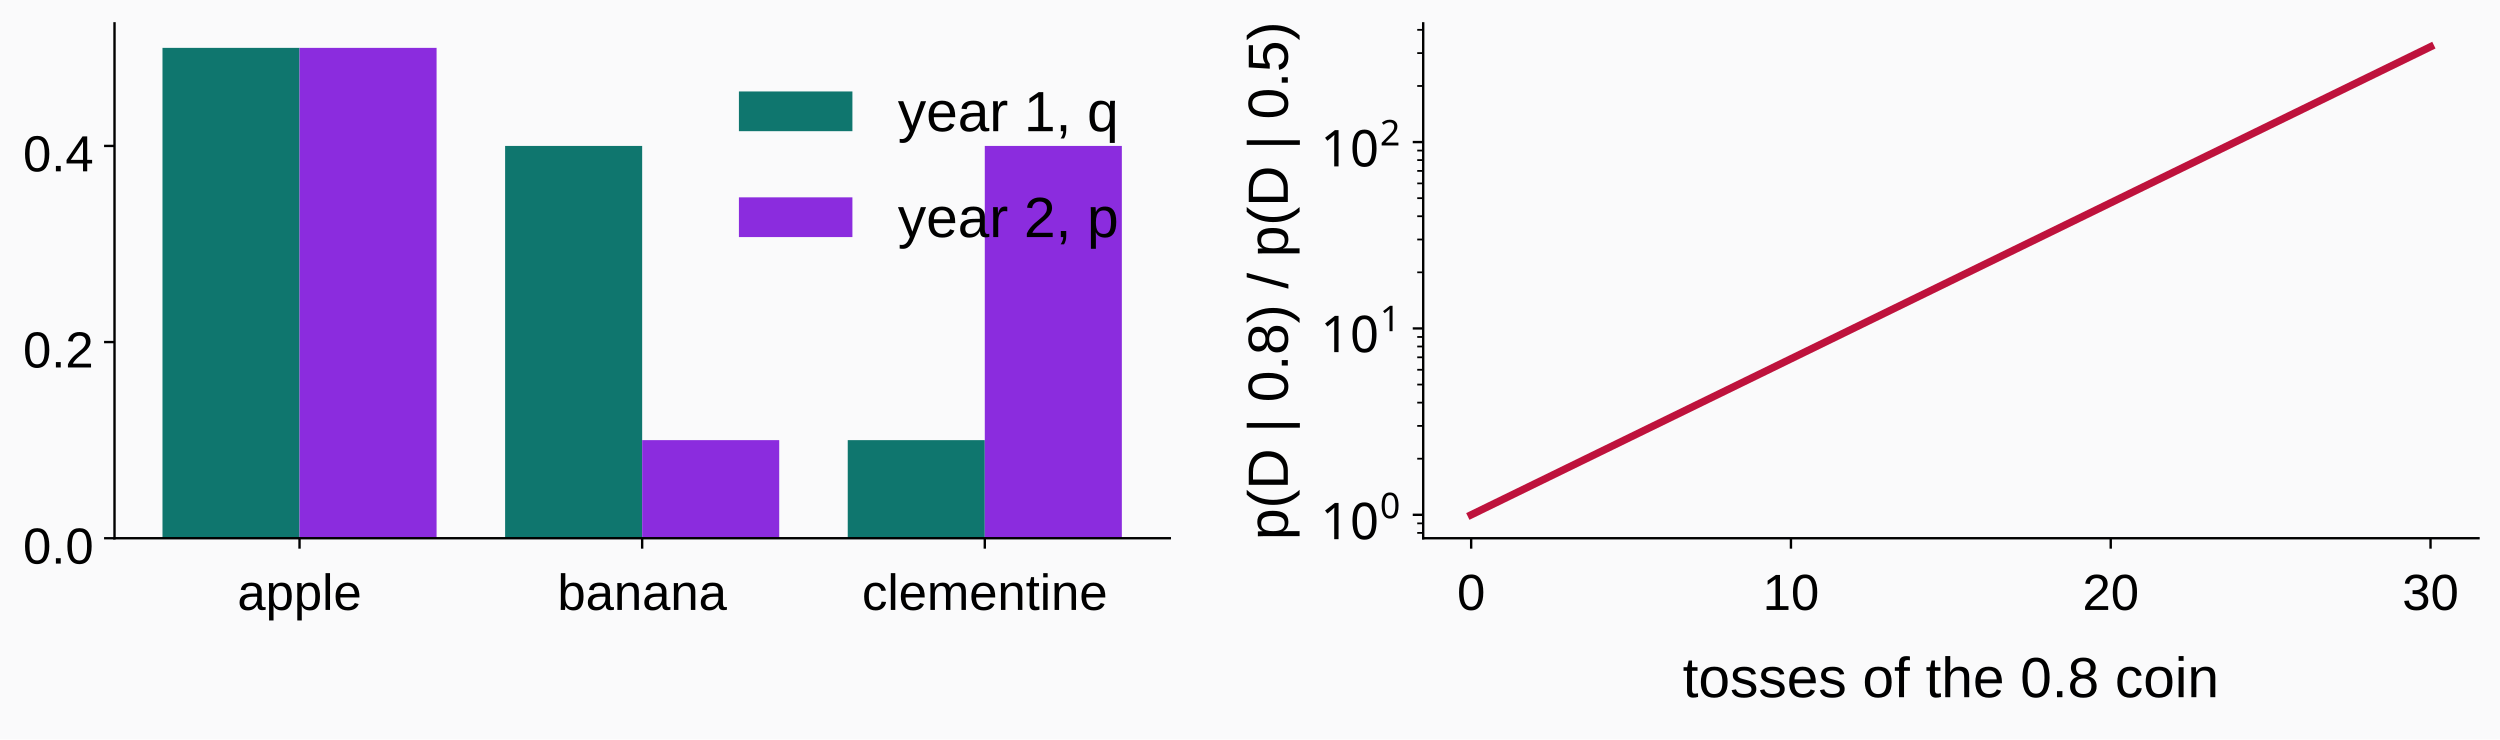
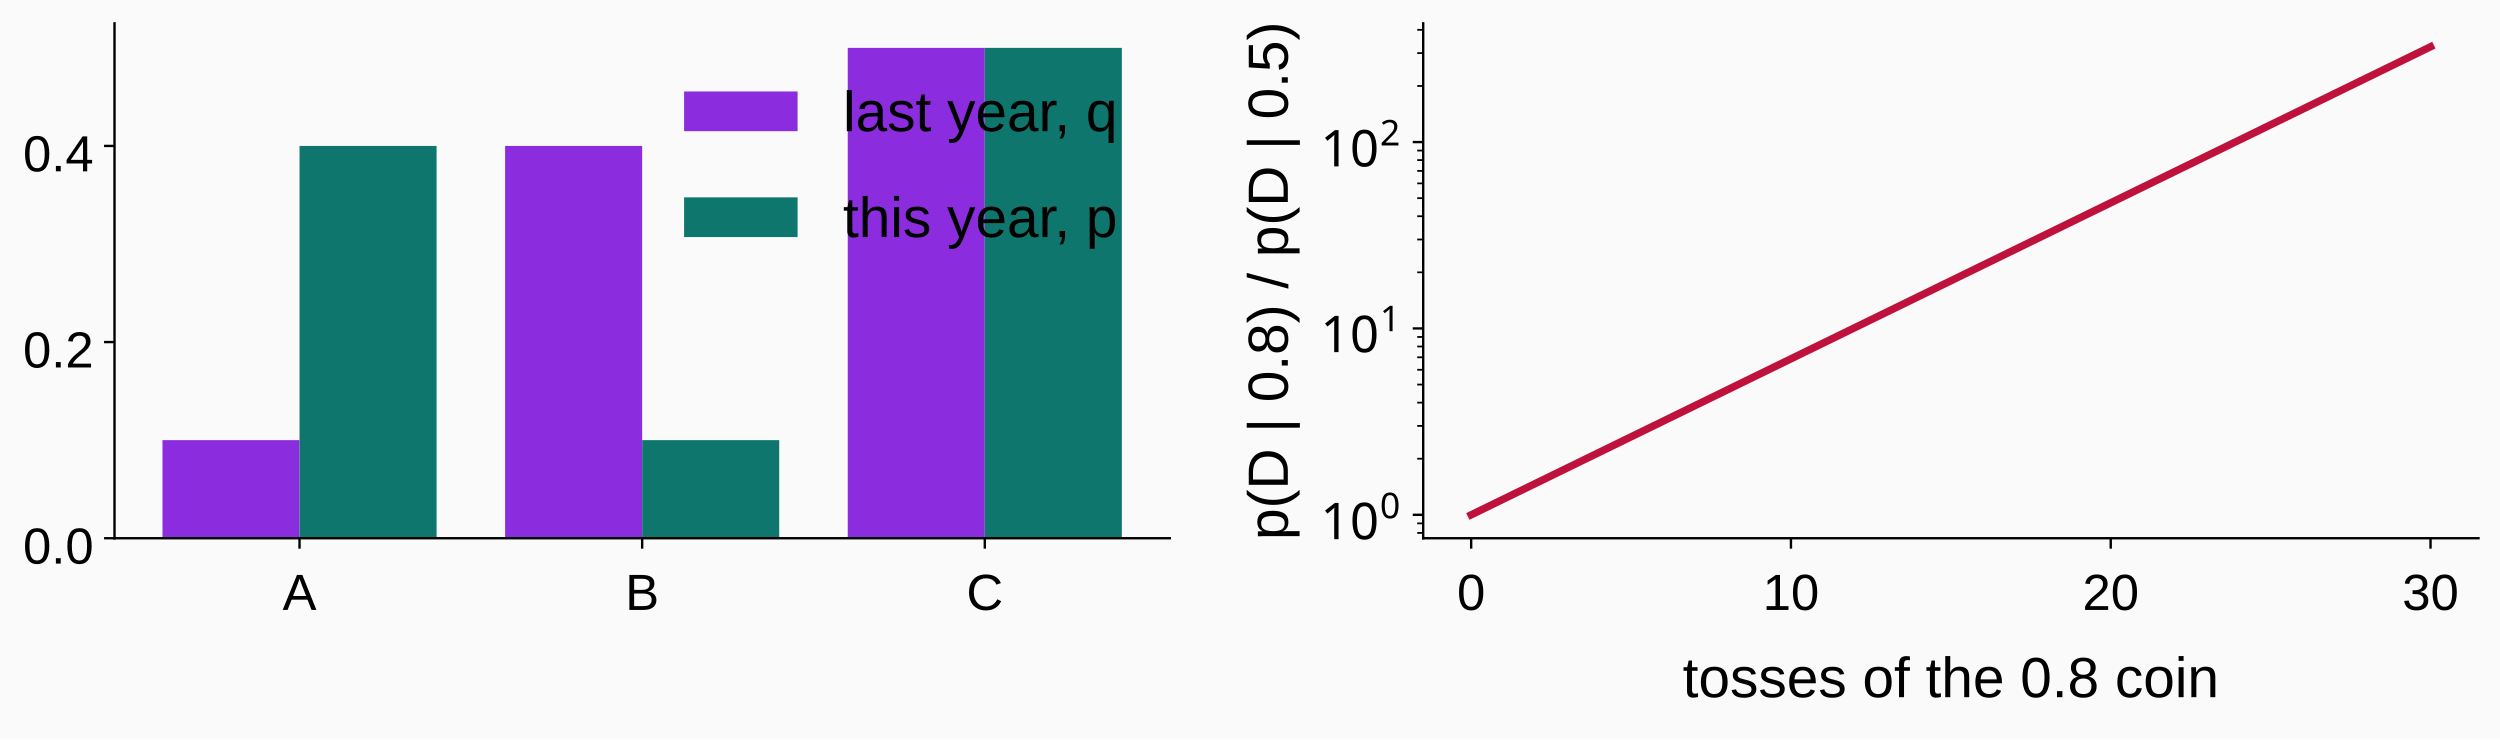
<svg xmlns="http://www.w3.org/2000/svg" xmlns:xlink="http://www.w3.org/1999/xlink" width="837.02pt" height="247.58pt" viewBox="0 0 837.02 247.58" version="1.1">
  <defs>
    <style type="text/css">*{stroke-linejoin: round; stroke-linecap: butt}</style>
  </defs>
  <g id="figure_1">
    <g id="patch_1">
      <path d="M 0 247.58  L 837.02 247.58  L 837.02 0  L 0 0  z " style="fill: #fafafb" />
    </g>
    <g id="axes_1">
      <g id="patch_2">
        <path d="M 38.34 180.204  L 391.663 180.204  L 391.663 7.82  L 38.34 7.82  z " style="fill: #fafafb" />
      </g>
      <g id="patch_3">
-         <path d="M 54.4 180.204  L 100.286 180.204  L 100.286 16.029  L 54.4 16.029  z " clip-path="url(#p4a79771411)" style="fill: #0f766e" />
+         <path d="M 54.4 180.204  L 100.286 180.204  L 100.286 147.369  L 54.4 147.369  z " clip-path="url(#p7dc9821c3d)" style="fill: #8b2cde" />
      </g>
      <g id="patch_4">
-         <path d="M 169.115 180.204  L 215.001 180.204  L 215.001 48.864  L 169.115 48.864  z " clip-path="url(#p4a79771411)" style="fill: #0f766e" />
+         <path d="M 169.115 180.204  L 215.001 180.204  L 215.001 48.864  L 169.115 48.864  z " clip-path="url(#p7dc9821c3d)" style="fill: #8b2cde" />
      </g>
      <g id="patch_5">
-         <path d="M 283.831 180.204  L 329.717 180.204  L 329.717 147.369  L 283.831 147.369  z " clip-path="url(#p4a79771411)" style="fill: #0f766e" />
+         <path d="M 283.831 180.204  L 329.717 180.204  L 329.717 16.029  L 283.831 16.029  z " clip-path="url(#p7dc9821c3d)" style="fill: #8b2cde" />
      </g>
      <g id="patch_6">
-         <path d="M 100.286 180.204  L 146.172 180.204  L 146.172 16.029  L 100.286 16.029  z " clip-path="url(#p4a79771411)" style="fill: #8b2cde" />
+         <path d="M 100.286 180.204  L 146.172 180.204  L 146.172 48.864  L 100.286 48.864  z " clip-path="url(#p7dc9821c3d)" style="fill: #0f766e" />
      </g>
      <g id="patch_7">
-         <path d="M 215.001 180.204  L 260.888 180.204  L 260.888 147.369  L 215.001 147.369  z " clip-path="url(#p4a79771411)" style="fill: #8b2cde" />
+         <path d="M 215.001 180.204  L 260.888 180.204  L 260.888 147.369  L 215.001 147.369  z " clip-path="url(#p7dc9821c3d)" style="fill: #0f766e" />
      </g>
      <g id="patch_8">
-         <path d="M 329.717 180.204  L 375.603 180.204  L 375.603 48.864  L 329.717 48.864  z " clip-path="url(#p4a79771411)" style="fill: #8b2cde" />
+         <path d="M 329.717 180.204  L 375.603 180.204  L 375.603 16.029  L 329.717 16.029  z " clip-path="url(#p7dc9821c3d)" style="fill: #0f766e" />
      </g>
      <g id="matplotlib.axis_1">
        <g id="xtick_1">
          <g id="line2d_1">
            <defs>
-               <path id="maf23769be6" d="M 0 0  L 0 3.5  " style="stroke: #000000; stroke-width: 0.8" />
+               <path id="m8457ef503f" d="M 0 0  L 0 3.5  " style="stroke: #000000; stroke-width: 0.8" />
            </defs>
            <g>
-               <use xlink:href="#maf23769be6" x="100.286" y="180.204" style="stroke: #000000; stroke-width: 0.8" />
+               <use xlink:href="#m8457ef503f" x="100.286" y="180.204" style="stroke: #000000; stroke-width: 0.8" />
            </g>
          </g>
          <g id="text_1">
-             <text style="font-size: 17px; font-family: 'Avenir Next', 'Arial', 'DejaVu Sans', 'Bitstream Vera Sans', 'Computer Modern Sans Serif', 'Lucida Grande', 'Verdana', 'Geneva', 'Lucid', 'Helvetica', 'Avant Garde', sans-serif; text-anchor: middle" x="100.286" y="204.204" transform="rotate(-0 100.2862 204.2042)">apple</text>
+             <text style="font-size: 17px; font-family: 'Avenir Next', 'Arial', 'DejaVu Sans', 'Bitstream Vera Sans', 'Computer Modern Sans Serif', 'Lucida Grande', 'Verdana', 'Geneva', 'Lucid', 'Helvetica', 'Avant Garde', sans-serif; text-anchor: middle" x="100.286" y="204.204" transform="rotate(-0 100.2862 204.2042)">A</text>
          </g>
        </g>
        <g id="xtick_2">
          <g id="line2d_2">
            <g>
-               <use xlink:href="#maf23769be6" x="215.001" y="180.204" style="stroke: #000000; stroke-width: 0.8" />
+               <use xlink:href="#m8457ef503f" x="215.001" y="180.204" style="stroke: #000000; stroke-width: 0.8" />
            </g>
          </g>
          <g id="text_2">
-             <text style="font-size: 17px; font-family: 'Avenir Next', 'Arial', 'DejaVu Sans', 'Bitstream Vera Sans', 'Computer Modern Sans Serif', 'Lucida Grande', 'Verdana', 'Geneva', 'Lucid', 'Helvetica', 'Avant Garde', sans-serif; text-anchor: middle" x="215.001" y="204.204" transform="rotate(-0 215.0015 204.2042)">banana</text>
+             <text style="font-size: 17px; font-family: 'Avenir Next', 'Arial', 'DejaVu Sans', 'Bitstream Vera Sans', 'Computer Modern Sans Serif', 'Lucida Grande', 'Verdana', 'Geneva', 'Lucid', 'Helvetica', 'Avant Garde', sans-serif; text-anchor: middle" x="215.001" y="204.204" transform="rotate(-0 215.0015 204.2042)">B</text>
          </g>
        </g>
        <g id="xtick_3">
          <g id="line2d_3">
            <g>
-               <use xlink:href="#maf23769be6" x="329.717" y="180.204" style="stroke: #000000; stroke-width: 0.8" />
+               <use xlink:href="#m8457ef503f" x="329.717" y="180.204" style="stroke: #000000; stroke-width: 0.8" />
            </g>
          </g>
          <g id="text_3">
-             <text style="font-size: 17px; font-family: 'Avenir Next', 'Arial', 'DejaVu Sans', 'Bitstream Vera Sans', 'Computer Modern Sans Serif', 'Lucida Grande', 'Verdana', 'Geneva', 'Lucid', 'Helvetica', 'Avant Garde', sans-serif; text-anchor: middle" x="329.717" y="204.204" transform="rotate(-0 329.7168 204.2042)">clementine</text>
+             <text style="font-size: 17px; font-family: 'Avenir Next', 'Arial', 'DejaVu Sans', 'Bitstream Vera Sans', 'Computer Modern Sans Serif', 'Lucida Grande', 'Verdana', 'Geneva', 'Lucid', 'Helvetica', 'Avant Garde', sans-serif; text-anchor: middle" x="329.717" y="204.204" transform="rotate(-0 329.7168 204.2042)">C</text>
          </g>
        </g>
      </g>
      <g id="matplotlib.axis_2">
        <g id="ytick_1">
          <g id="line2d_4">
            <defs>
-               <path id="m9b1961452b" d="M 0 0  L -3.5 0  " style="stroke: #000000; stroke-width: 0.8" />
+               <path id="m9eb31793af" d="M 0 0  L -3.5 0  " style="stroke: #000000; stroke-width: 0.8" />
            </defs>
            <g>
-               <use xlink:href="#m9b1961452b" x="38.34" y="180.204" style="stroke: #000000; stroke-width: 0.8" />
+               <use xlink:href="#m9eb31793af" x="38.34" y="180.204" style="stroke: #000000; stroke-width: 0.8" />
            </g>
          </g>
          <g id="text_4">
            <text style="font-size: 17px; font-family: 'Avenir Next', 'Arial', 'DejaVu Sans', 'Bitstream Vera Sans', 'Computer Modern Sans Serif', 'Lucida Grande', 'Verdana', 'Geneva', 'Lucid', 'Helvetica', 'Avant Garde', sans-serif; text-anchor: end" x="31.34" y="188.704" transform="rotate(-0 31.34 188.7042)">0.0</text>
          </g>
        </g>
        <g id="ytick_2">
          <g id="line2d_5">
            <g>
-               <use xlink:href="#m9b1961452b" x="38.34" y="114.534" style="stroke: #000000; stroke-width: 0.8" />
+               <use xlink:href="#m9eb31793af" x="38.34" y="114.534" style="stroke: #000000; stroke-width: 0.8" />
            </g>
          </g>
          <g id="text_5">
            <text style="font-size: 17px; font-family: 'Avenir Next', 'Arial', 'DejaVu Sans', 'Bitstream Vera Sans', 'Computer Modern Sans Serif', 'Lucida Grande', 'Verdana', 'Geneva', 'Lucid', 'Helvetica', 'Avant Garde', sans-serif; text-anchor: end" x="31.34" y="123.034" transform="rotate(-0 31.34 123.0341)">0.2</text>
          </g>
        </g>
        <g id="ytick_3">
          <g id="line2d_6">
            <g>
-               <use xlink:href="#m9b1961452b" x="38.34" y="48.864" style="stroke: #000000; stroke-width: 0.8" />
+               <use xlink:href="#m9eb31793af" x="38.34" y="48.864" style="stroke: #000000; stroke-width: 0.8" />
            </g>
          </g>
          <g id="text_6">
            <text style="font-size: 17px; font-family: 'Avenir Next', 'Arial', 'DejaVu Sans', 'Bitstream Vera Sans', 'Computer Modern Sans Serif', 'Lucida Grande', 'Verdana', 'Geneva', 'Lucid', 'Helvetica', 'Avant Garde', sans-serif; text-anchor: end" x="31.34" y="57.364" transform="rotate(-0 31.34 57.364)">0.4</text>
          </g>
        </g>
      </g>
      <g id="patch_9">
        <path d="M 38.34 180.204  L 38.34 7.82  " style="fill: none; stroke: #000000; stroke-width: 0.8; stroke-linejoin: miter; stroke-linecap: square" />
      </g>
      <g id="patch_10">
        <path d="M 38.34 180.204  L 391.663 180.204  " style="fill: none; stroke: #000000; stroke-width: 0.8; stroke-linejoin: miter; stroke-linecap: square" />
      </g>
      <g id="legend_1">
        <g id="patch_11">
-           <path d="M 247.394 43.92  L 285.394 43.92  L 285.394 30.62  L 247.394 30.62  z " style="fill: #0f766e" />
+           <path d="M 229.038 43.92  L 267.038 43.92  L 267.038 30.62  L 229.038 30.62  z " style="fill: #8b2cde" />
        </g>
        <g id="text_7">
-           <text style="font-size: 19px; font-family: 'Avenir Next', 'Arial', 'DejaVu Sans', 'Bitstream Vera Sans', 'Computer Modern Sans Serif', 'Lucida Grande', 'Verdana', 'Geneva', 'Lucid', 'Helvetica', 'Avant Garde', sans-serif; text-anchor: start" x="300.594" y="43.92" transform="rotate(-0 300.5936 43.92019)">year 1, q</text>
+           <text style="font-size: 19px; font-family: 'Avenir Next', 'Arial', 'DejaVu Sans', 'Bitstream Vera Sans', 'Computer Modern Sans Serif', 'Lucida Grande', 'Verdana', 'Geneva', 'Lucid', 'Helvetica', 'Avant Garde', sans-serif; text-anchor: start" x="282.238" y="43.92" transform="rotate(-0 282.2378 43.92019)">last year, q</text>
        </g>
        <g id="patch_12">
-           <path d="M 247.394 79.374  L 285.394 79.374  L 285.394 66.074  L 247.394 66.074  z " style="fill: #8b2cde" />
+           <path d="M 229.038 79.374  L 267.038 79.374  L 267.038 66.074  L 229.038 66.074  z " style="fill: #0f766e" />
        </g>
        <g id="text_8">
-           <text style="font-size: 19px; font-family: 'Avenir Next', 'Arial', 'DejaVu Sans', 'Bitstream Vera Sans', 'Computer Modern Sans Serif', 'Lucida Grande', 'Verdana', 'Geneva', 'Lucid', 'Helvetica', 'Avant Garde', sans-serif; text-anchor: start" x="300.594" y="79.374" transform="rotate(-0 300.5936 79.37419)">year 2, p</text>
+           <text style="font-size: 19px; font-family: 'Avenir Next', 'Arial', 'DejaVu Sans', 'Bitstream Vera Sans', 'Computer Modern Sans Serif', 'Lucida Grande', 'Verdana', 'Geneva', 'Lucid', 'Helvetica', 'Avant Garde', sans-serif; text-anchor: start" x="282.238" y="79.374" transform="rotate(-0 282.2378 79.37419)">this year, p</text>
        </g>
      </g>
    </g>
    <g id="axes_2">
      <g id="patch_13">
        <path d="M 476.497 180.204  L 829.82 180.204  L 829.82 7.82  L 476.497 7.82  z " style="fill: #fafafb" />
      </g>
      <g id="matplotlib.axis_3">
        <g id="xtick_4">
          <g id="line2d_7">
            <g>
-               <use xlink:href="#maf23769be6" x="492.557" y="180.204" style="stroke: #000000; stroke-width: 0.8" />
+               <use xlink:href="#m8457ef503f" x="492.557" y="180.204" style="stroke: #000000; stroke-width: 0.8" />
            </g>
          </g>
          <g id="text_9">
            <text style="font-size: 17px; font-family: 'Avenir Next', 'Arial', 'DejaVu Sans', 'Bitstream Vera Sans', 'Computer Modern Sans Serif', 'Lucida Grande', 'Verdana', 'Geneva', 'Lucid', 'Helvetica', 'Avant Garde', sans-serif; text-anchor: middle" x="492.557" y="204.204" transform="rotate(-0 492.5571 204.2042)">0</text>
          </g>
        </g>
        <g id="xtick_5">
          <g id="line2d_8">
            <g>
-               <use xlink:href="#maf23769be6" x="599.625" y="180.204" style="stroke: #000000; stroke-width: 0.8" />
+               <use xlink:href="#m8457ef503f" x="599.625" y="180.204" style="stroke: #000000; stroke-width: 0.8" />
            </g>
          </g>
          <g id="text_10">
            <text style="font-size: 17px; font-family: 'Avenir Next', 'Arial', 'DejaVu Sans', 'Bitstream Vera Sans', 'Computer Modern Sans Serif', 'Lucida Grande', 'Verdana', 'Geneva', 'Lucid', 'Helvetica', 'Avant Garde', sans-serif; text-anchor: middle" x="599.625" y="204.204" transform="rotate(-0 599.6247 204.2042)">10</text>
          </g>
        </g>
        <g id="xtick_6">
          <g id="line2d_9">
            <g>
-               <use xlink:href="#maf23769be6" x="706.692" y="180.204" style="stroke: #000000; stroke-width: 0.8" />
+               <use xlink:href="#m8457ef503f" x="706.692" y="180.204" style="stroke: #000000; stroke-width: 0.8" />
            </g>
          </g>
          <g id="text_11">
            <text style="font-size: 17px; font-family: 'Avenir Next', 'Arial', 'DejaVu Sans', 'Bitstream Vera Sans', 'Computer Modern Sans Serif', 'Lucida Grande', 'Verdana', 'Geneva', 'Lucid', 'Helvetica', 'Avant Garde', sans-serif; text-anchor: middle" x="706.692" y="204.204" transform="rotate(-0 706.6923 204.2042)">20</text>
          </g>
        </g>
        <g id="xtick_7">
          <g id="line2d_10">
            <g>
-               <use xlink:href="#maf23769be6" x="813.76" y="180.204" style="stroke: #000000; stroke-width: 0.8" />
+               <use xlink:href="#m8457ef503f" x="813.76" y="180.204" style="stroke: #000000; stroke-width: 0.8" />
            </g>
          </g>
          <g id="text_12">
            <text style="font-size: 17px; font-family: 'Avenir Next', 'Arial', 'DejaVu Sans', 'Bitstream Vera Sans', 'Computer Modern Sans Serif', 'Lucida Grande', 'Verdana', 'Geneva', 'Lucid', 'Helvetica', 'Avant Garde', sans-serif; text-anchor: middle" x="813.76" y="204.204" transform="rotate(-0 813.7599 204.2042)">30</text>
          </g>
        </g>
        <g id="text_13">
          <text style="font-size: 19px; font-family: 'Avenir Next', 'Arial', 'DejaVu Sans', 'Bitstream Vera Sans', 'Computer Modern Sans Serif', 'Lucida Grande', 'Verdana', 'Geneva', 'Lucid', 'Helvetica', 'Avant Garde', sans-serif; text-anchor: middle" x="653.159" y="233.426" transform="rotate(-0 653.1585 233.4262)">tosses of the 0.8 coin</text>
        </g>
      </g>
      <g id="matplotlib.axis_4">
        <g id="ytick_4">
          <g id="line2d_11">
            <g>
-               <use xlink:href="#m9b1961452b" x="476.497" y="172.369" style="stroke: #000000; stroke-width: 0.8" />
+               <use xlink:href="#m9eb31793af" x="476.497" y="172.369" style="stroke: #000000; stroke-width: 0.8" />
            </g>
          </g>
          <g id="text_14">
            <g transform="translate(442.127 180.8686)">
              <text>
                <tspan x="0" y="-0.338" style="font-size: 17px; font-family: 'Avenir Next'">1</tspan>
                <tspan x="9.86" y="-0.338" style="font-size: 17px; font-family: 'Avenir Next'">0</tspan>
                <tspan x="19.883" y="-7.359" style="font-size: 11.9px; font-family: 'Avenir Next'">0</tspan>
              </text>
            </g>
          </g>
        </g>
        <g id="ytick_5">
          <g id="line2d_12">
            <g>
-               <use xlink:href="#m9b1961452b" x="476.497" y="109.964" style="stroke: #000000; stroke-width: 0.8" />
+               <use xlink:href="#m9eb31793af" x="476.497" y="109.964" style="stroke: #000000; stroke-width: 0.8" />
            </g>
          </g>
          <g id="text_15">
            <g transform="translate(442.127 118.464)">
              <text>
                <tspan x="0" y="-0.557" style="font-size: 17px; font-family: 'Avenir Next'">1</tspan>
                <tspan x="9.86" y="-0.557" style="font-size: 17px; font-family: 'Avenir Next'">0</tspan>
                <tspan x="19.883" y="-7.578" style="font-size: 11.9px; font-family: 'Avenir Next'">1</tspan>
              </text>
            </g>
          </g>
        </g>
        <g id="ytick_6">
          <g id="line2d_13">
            <g>
-               <use xlink:href="#m9b1961452b" x="476.497" y="47.559" style="stroke: #000000; stroke-width: 0.8" />
+               <use xlink:href="#m9eb31793af" x="476.497" y="47.559" style="stroke: #000000; stroke-width: 0.8" />
            </g>
          </g>
          <g id="text_16">
            <g transform="translate(442.127 56.05949)">
              <text>
                <tspan x="0" y="-0.338" style="font-size: 17px; font-family: 'Avenir Next'">1</tspan>
                <tspan x="9.86" y="-0.338" style="font-size: 17px; font-family: 'Avenir Next'">0</tspan>
                <tspan x="19.883" y="-7.359" style="font-size: 11.9px; font-family: 'Avenir Next'">2</tspan>
              </text>
            </g>
          </g>
        </g>
        <g id="ytick_7">
          <g id="line2d_14">
            <defs>
-               <path id="mdab35bc97d" d="M 0 0  L -2 0  " style="stroke: #000000; stroke-width: 0.6" />
+               <path id="m18af657532" d="M 0 0  L -2 0  " style="stroke: #000000; stroke-width: 0.6" />
            </defs>
            <g>
-               <use xlink:href="#mdab35bc97d" x="476.497" y="178.416" style="stroke: #000000; stroke-width: 0.6" />
+               <use xlink:href="#m18af657532" x="476.497" y="178.416" style="stroke: #000000; stroke-width: 0.6" />
            </g>
          </g>
        </g>
        <g id="ytick_8">
          <g id="line2d_15">
            <g>
-               <use xlink:href="#mdab35bc97d" x="476.497" y="175.224" style="stroke: #000000; stroke-width: 0.6" />
+               <use xlink:href="#m18af657532" x="476.497" y="175.224" style="stroke: #000000; stroke-width: 0.6" />
            </g>
          </g>
        </g>
        <g id="ytick_9">
          <g id="line2d_16">
            <g>
-               <use xlink:href="#mdab35bc97d" x="476.497" y="153.583" style="stroke: #000000; stroke-width: 0.6" />
+               <use xlink:href="#m18af657532" x="476.497" y="153.583" style="stroke: #000000; stroke-width: 0.6" />
            </g>
          </g>
        </g>
        <g id="ytick_10">
          <g id="line2d_17">
            <g>
-               <use xlink:href="#mdab35bc97d" x="476.497" y="142.594" style="stroke: #000000; stroke-width: 0.6" />
+               <use xlink:href="#m18af657532" x="476.497" y="142.594" style="stroke: #000000; stroke-width: 0.6" />
            </g>
          </g>
        </g>
        <g id="ytick_11">
          <g id="line2d_18">
            <g>
-               <use xlink:href="#mdab35bc97d" x="476.497" y="134.797" style="stroke: #000000; stroke-width: 0.6" />
+               <use xlink:href="#m18af657532" x="476.497" y="134.797" style="stroke: #000000; stroke-width: 0.6" />
            </g>
          </g>
        </g>
        <g id="ytick_12">
          <g id="line2d_19">
            <g>
-               <use xlink:href="#mdab35bc97d" x="476.497" y="128.75" style="stroke: #000000; stroke-width: 0.6" />
+               <use xlink:href="#m18af657532" x="476.497" y="128.75" style="stroke: #000000; stroke-width: 0.6" />
            </g>
          </g>
        </g>
        <g id="ytick_13">
          <g id="line2d_20">
            <g>
-               <use xlink:href="#mdab35bc97d" x="476.497" y="123.808" style="stroke: #000000; stroke-width: 0.6" />
+               <use xlink:href="#m18af657532" x="476.497" y="123.808" style="stroke: #000000; stroke-width: 0.6" />
            </g>
          </g>
        </g>
        <g id="ytick_14">
          <g id="line2d_21">
            <g>
-               <use xlink:href="#mdab35bc97d" x="476.497" y="119.631" style="stroke: #000000; stroke-width: 0.6" />
+               <use xlink:href="#m18af657532" x="476.497" y="119.631" style="stroke: #000000; stroke-width: 0.6" />
            </g>
          </g>
        </g>
        <g id="ytick_15">
          <g id="line2d_22">
            <g>
-               <use xlink:href="#mdab35bc97d" x="476.497" y="116.012" style="stroke: #000000; stroke-width: 0.6" />
+               <use xlink:href="#m18af657532" x="476.497" y="116.012" style="stroke: #000000; stroke-width: 0.6" />
            </g>
          </g>
        </g>
        <g id="ytick_16">
          <g id="line2d_23">
            <g>
-               <use xlink:href="#mdab35bc97d" x="476.497" y="112.819" style="stroke: #000000; stroke-width: 0.6" />
+               <use xlink:href="#m18af657532" x="476.497" y="112.819" style="stroke: #000000; stroke-width: 0.6" />
            </g>
          </g>
        </g>
        <g id="ytick_17">
          <g id="line2d_24">
            <g>
-               <use xlink:href="#mdab35bc97d" x="476.497" y="91.178" style="stroke: #000000; stroke-width: 0.6" />
+               <use xlink:href="#m18af657532" x="476.497" y="91.178" style="stroke: #000000; stroke-width: 0.6" />
            </g>
          </g>
        </g>
        <g id="ytick_18">
          <g id="line2d_25">
            <g>
-               <use xlink:href="#mdab35bc97d" x="476.497" y="80.189" style="stroke: #000000; stroke-width: 0.6" />
+               <use xlink:href="#m18af657532" x="476.497" y="80.189" style="stroke: #000000; stroke-width: 0.6" />
            </g>
          </g>
        </g>
        <g id="ytick_19">
          <g id="line2d_26">
            <g>
-               <use xlink:href="#mdab35bc97d" x="476.497" y="72.393" style="stroke: #000000; stroke-width: 0.6" />
+               <use xlink:href="#m18af657532" x="476.497" y="72.393" style="stroke: #000000; stroke-width: 0.6" />
            </g>
          </g>
        </g>
        <g id="ytick_20">
          <g id="line2d_27">
            <g>
-               <use xlink:href="#mdab35bc97d" x="476.497" y="66.345" style="stroke: #000000; stroke-width: 0.6" />
+               <use xlink:href="#m18af657532" x="476.497" y="66.345" style="stroke: #000000; stroke-width: 0.6" />
            </g>
          </g>
        </g>
        <g id="ytick_21">
          <g id="line2d_28">
            <g>
-               <use xlink:href="#mdab35bc97d" x="476.497" y="61.404" style="stroke: #000000; stroke-width: 0.6" />
+               <use xlink:href="#m18af657532" x="476.497" y="61.404" style="stroke: #000000; stroke-width: 0.6" />
            </g>
          </g>
        </g>
        <g id="ytick_22">
          <g id="line2d_29">
            <g>
-               <use xlink:href="#mdab35bc97d" x="476.497" y="57.226" style="stroke: #000000; stroke-width: 0.6" />
+               <use xlink:href="#m18af657532" x="476.497" y="57.226" style="stroke: #000000; stroke-width: 0.6" />
            </g>
          </g>
        </g>
        <g id="ytick_23">
          <g id="line2d_30">
            <g>
-               <use xlink:href="#mdab35bc97d" x="476.497" y="53.607" style="stroke: #000000; stroke-width: 0.6" />
+               <use xlink:href="#m18af657532" x="476.497" y="53.607" style="stroke: #000000; stroke-width: 0.6" />
            </g>
          </g>
        </g>
        <g id="ytick_24">
          <g id="line2d_31">
            <g>
-               <use xlink:href="#mdab35bc97d" x="476.497" y="50.415" style="stroke: #000000; stroke-width: 0.6" />
+               <use xlink:href="#m18af657532" x="476.497" y="50.415" style="stroke: #000000; stroke-width: 0.6" />
            </g>
          </g>
        </g>
        <g id="ytick_25">
          <g id="line2d_32">
            <g>
-               <use xlink:href="#mdab35bc97d" x="476.497" y="28.774" style="stroke: #000000; stroke-width: 0.6" />
+               <use xlink:href="#m18af657532" x="476.497" y="28.774" style="stroke: #000000; stroke-width: 0.6" />
            </g>
          </g>
        </g>
        <g id="ytick_26">
          <g id="line2d_33">
            <g>
-               <use xlink:href="#mdab35bc97d" x="476.497" y="17.785" style="stroke: #000000; stroke-width: 0.6" />
+               <use xlink:href="#m18af657532" x="476.497" y="17.785" style="stroke: #000000; stroke-width: 0.6" />
            </g>
          </g>
        </g>
        <g id="ytick_27">
          <g id="line2d_34">
            <g>
-               <use xlink:href="#mdab35bc97d" x="476.497" y="9.988" style="stroke: #000000; stroke-width: 0.6" />
+               <use xlink:href="#m18af657532" x="476.497" y="9.988" style="stroke: #000000; stroke-width: 0.6" />
            </g>
          </g>
        </g>
        <g id="text_17">
          <text style="font-size: 19px; font-family: 'Avenir Next', 'Arial', 'DejaVu Sans', 'Bitstream Vera Sans', 'Computer Modern Sans Serif', 'Lucida Grande', 'Verdana', 'Geneva', 'Lucid', 'Helvetica', 'Avant Garde', sans-serif; text-anchor: middle" x="431.173" y="94.012" transform="rotate(-90 431.173 94.01219)">p(D | 0.8) / p(D | 0.5)</text>
        </g>
      </g>
      <g id="line2d_35">
-         <path d="M 492.557 172.369  L 503.264 167.145  L 513.971 161.921  L 524.677 156.697  L 535.384 151.474  L 546.091 146.25  L 556.798 141.026  L 567.504 135.802  L 578.211 130.578  L 588.918 125.355  L 599.625 120.131  L 610.331 114.907  L 621.038 109.683  L 631.745 104.46  L 642.452 99.236  L 653.159 94.012  L 663.865 88.788  L 674.572 83.565  L 685.279 78.341  L 695.986 73.117  L 706.692 67.893  L 717.399 62.67  L 728.106 57.446  L 738.813 52.222  L 749.519 46.998  L 760.226 41.775  L 770.933 36.551  L 781.64 31.327  L 792.346 26.103  L 803.053 20.88  L 813.76 15.656  " clip-path="url(#pf241ee8bdb)" style="fill: none; stroke: #be123c; stroke-width: 2.5; stroke-linecap: square" />
+         <path d="M 492.557 172.369  L 503.264 167.145  L 513.971 161.921  L 524.677 156.697  L 535.384 151.474  L 546.091 146.25  L 556.798 141.026  L 567.504 135.802  L 578.211 130.578  L 588.918 125.355  L 599.625 120.131  L 610.331 114.907  L 621.038 109.683  L 631.745 104.46  L 642.452 99.236  L 653.159 94.012  L 663.865 88.788  L 674.572 83.565  L 685.279 78.341  L 695.986 73.117  L 706.692 67.893  L 717.399 62.67  L 728.106 57.446  L 738.813 52.222  L 749.519 46.998  L 760.226 41.775  L 770.933 36.551  L 781.64 31.327  L 792.346 26.103  L 803.053 20.88  L 813.76 15.656  " clip-path="url(#p686921f164)" style="fill: none; stroke: #be123c; stroke-width: 2.5; stroke-linecap: square" />
      </g>
      <g id="patch_14">
        <path d="M 476.497 180.204  L 476.497 7.82  " style="fill: none; stroke: #000000; stroke-width: 0.8; stroke-linejoin: miter; stroke-linecap: square" />
      </g>
      <g id="patch_15">
        <path d="M 476.497 180.204  L 829.82 180.204  " style="fill: none; stroke: #000000; stroke-width: 0.8; stroke-linejoin: miter; stroke-linecap: square" />
      </g>
    </g>
  </g>
  <defs>
-     <clipPath id="p4a79771411">
+     <clipPath id="p7dc9821c3d">
      <rect x="38.34" y="7.82" width="353.323" height="172.384" />
    </clipPath>
-     <clipPath id="pf241ee8bdb">
+     <clipPath id="p686921f164">
      <rect x="476.497" y="7.82" width="353.323" height="172.384" />
    </clipPath>
  </defs>
</svg>
